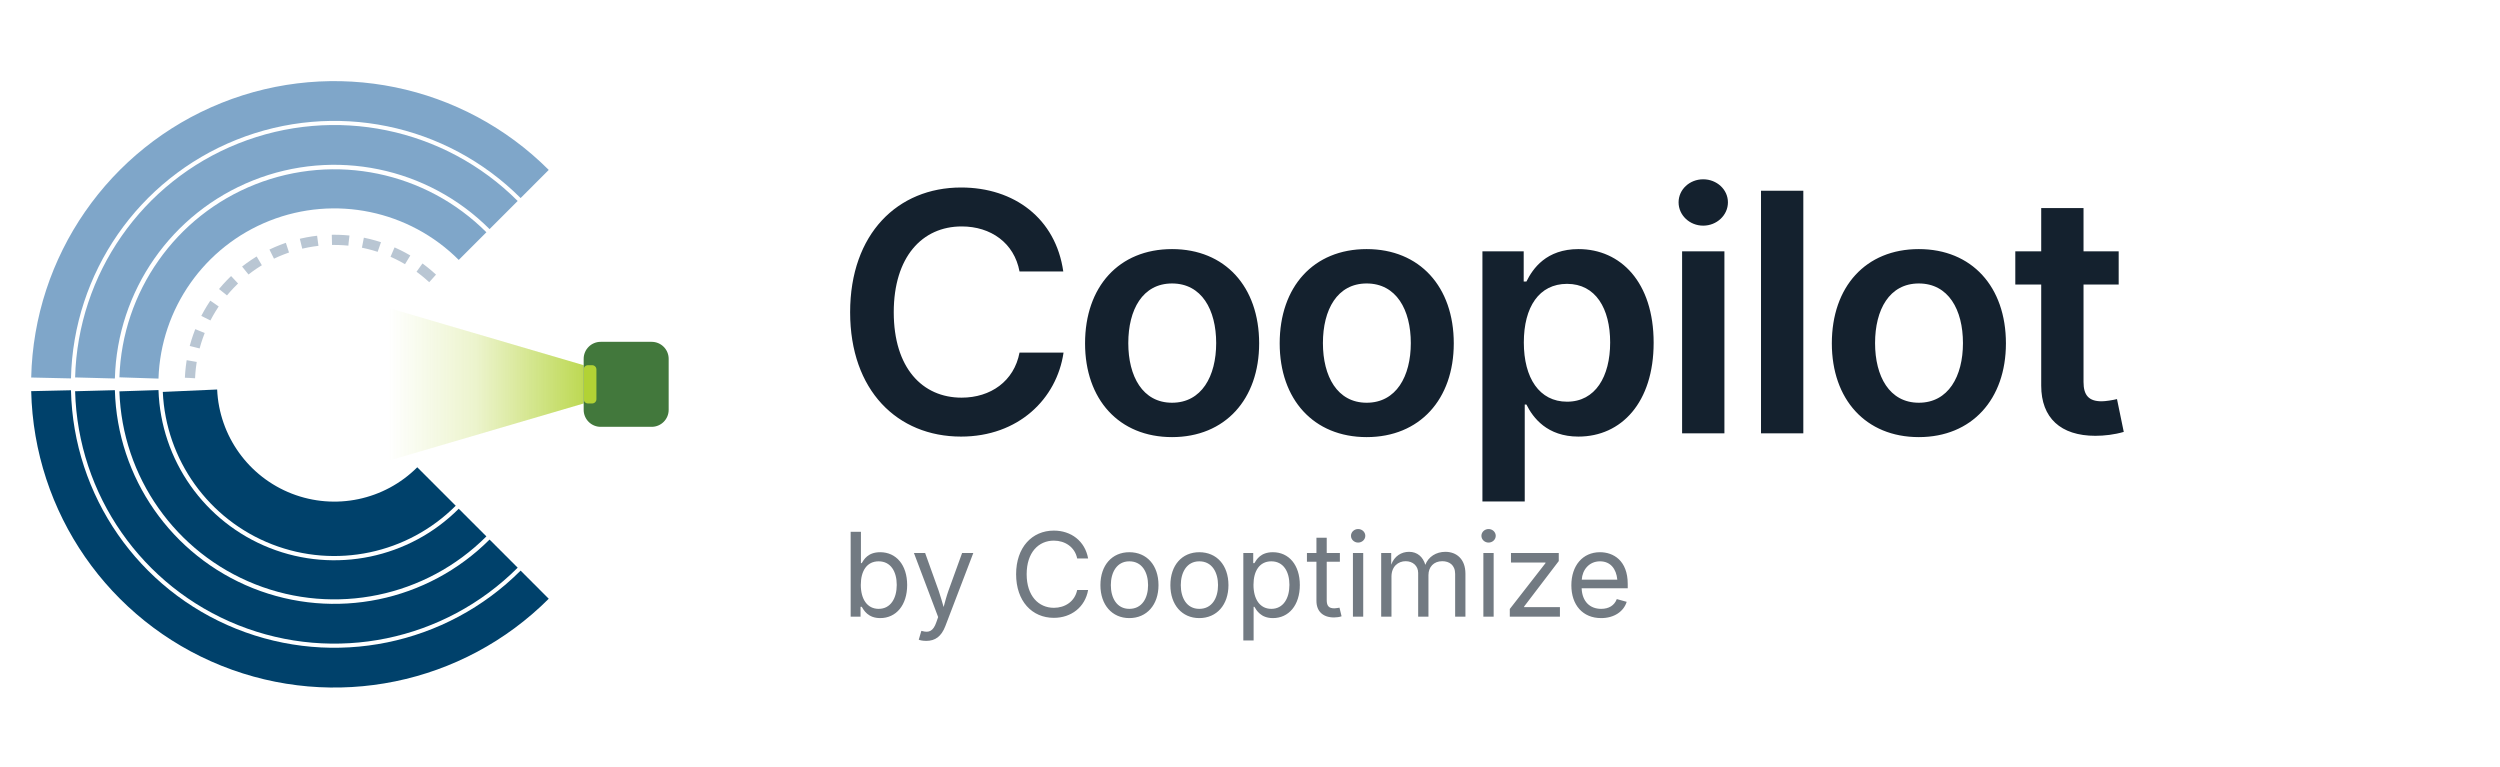
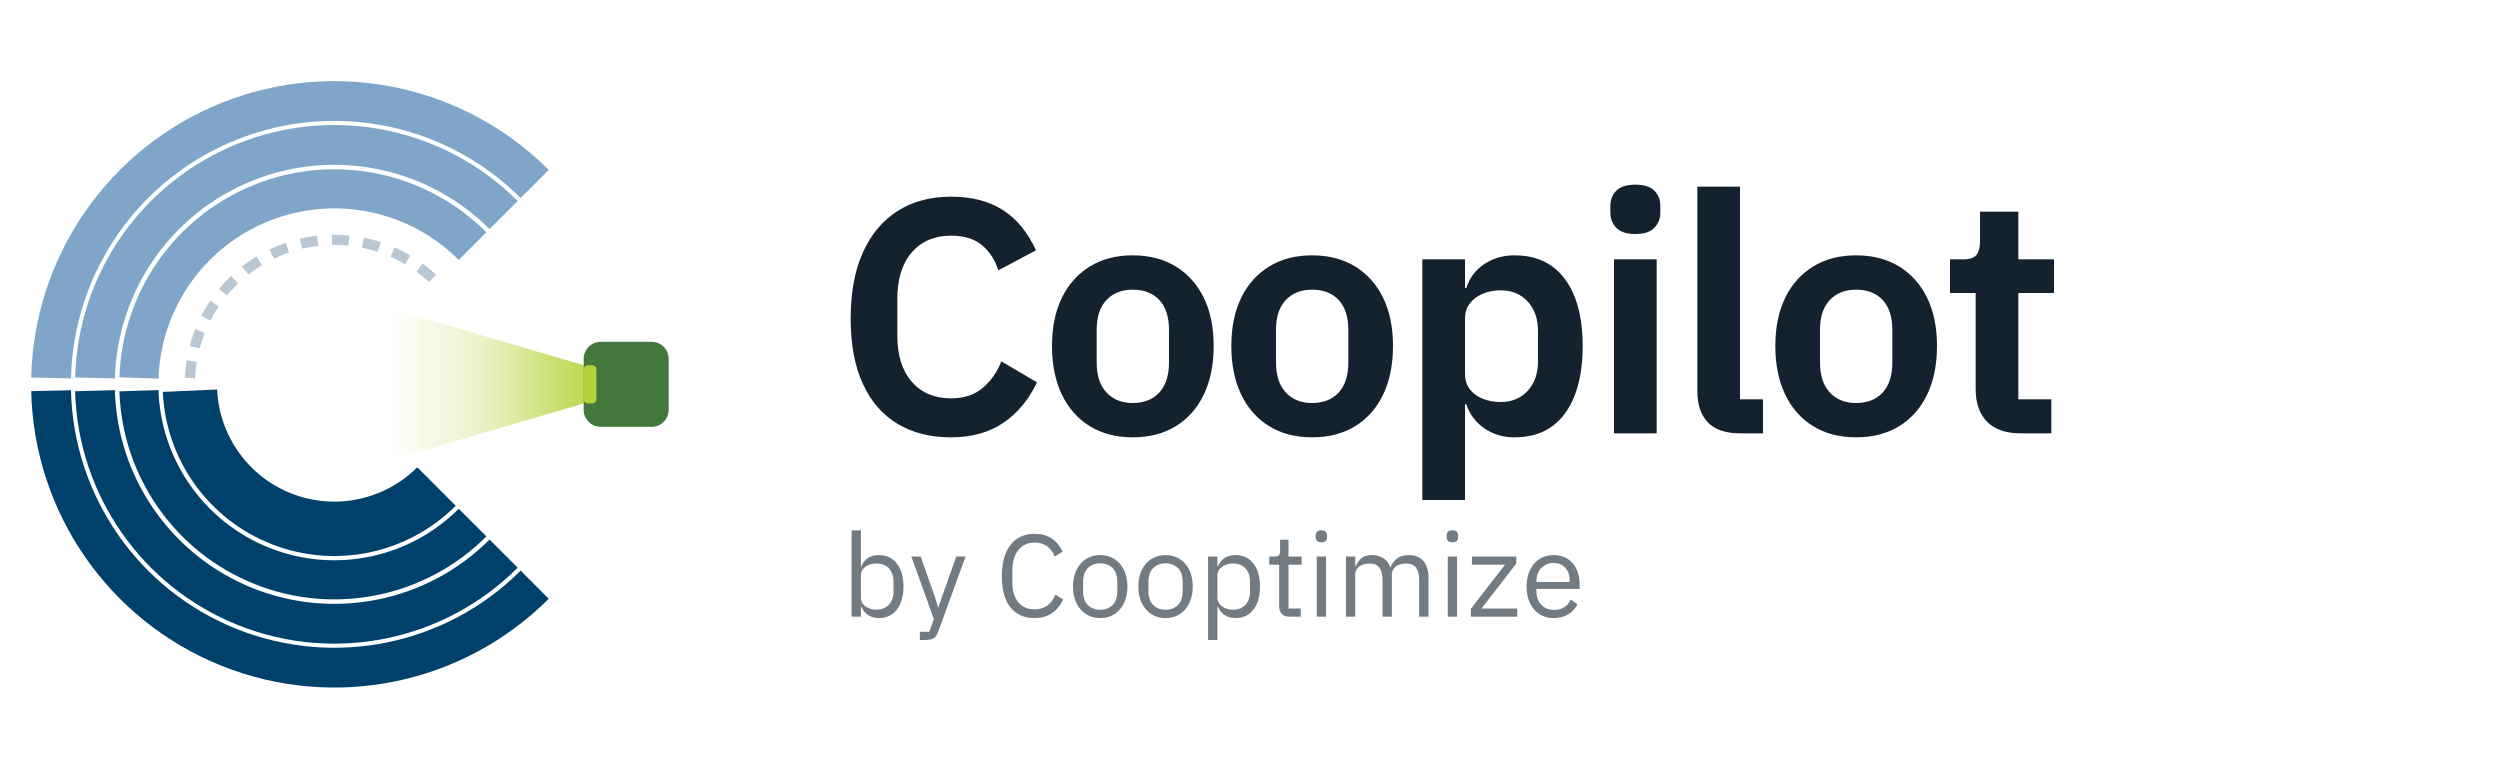
<svg xmlns="http://www.w3.org/2000/svg" viewBox="0 0 300 92" width="300" height="92" role="img">
  <g transform="translate(0,6) scale(0.34)">
    <path d="M67.05 115.75 A51.0 51.0 0 0 1 154.06 81.94" fill="none" stroke="#B9C6D3" stroke-width="3.6" stroke-dasharray="6 5" stroke-linecap="butt" />
    <path d="M154.06 154.06 A51.0 51.0 0 0 1 67.05 120.25" fill="none" stroke="#00416B" stroke-width="19.2" />
    <path d="M49.04 115.75 A69.0 69.0 0 0 1 166.79 69.21" fill="none" stroke="#7FA6C9" stroke-width="13.8" />
    <path d="M166.79 166.79 A69.0 69.0 0 0 1 49.04 120.25" fill="none" stroke="#00416B" stroke-width="13.8" />
    <path d="M33.53 115.75 A84.5 84.5 0 0 1 177.75 58.25" fill="none" stroke="#7FA6C9" stroke-width="14.04" />
    <path d="M177.75 177.75 A84.5 84.5 0 0 1 33.53 120.25" fill="none" stroke="#00416B" stroke-width="14.04" />
    <path d="M18.03 115.75 A100.0 100.0 0 0 1 188.71 47.29" fill="none" stroke="#7FA6C9" stroke-width="14.04" />
    <path d="M188.71 188.71 A100.0 100.0 0 0 1 18.03 120.25" fill="none" stroke="#00416B" stroke-width="14.04" />
    <defs>
      <linearGradient id="beam-lockup" gradientUnits="userSpaceOnUse" x1="206.00" y1="0" x2="137.00" y2="0">
        <stop offset="0" stop-color="#B2D235" stop-opacity="0.85" />
        <stop offset="0.55" stop-color="#B2D235" stop-opacity="0.25" />
        <stop offset="1" stop-color="#B2D235" stop-opacity="0" />
      </linearGradient>
    </defs>
    <path d="M206.00 111.25 L137.00 91.00 L137.00 145.00 L206.00 124.75 Z" fill="url(#beam-lockup)" style="mix-blend-mode:multiply" />
    <rect x="206" y="103" width="30" height="30" rx="6.0" fill="#42783C" />
    <rect x="206" y="111.25" width="4.5" height="13.5" rx="1.5" fill="#B2D235" />
  </g>
-   <text x="100" y="52" font-family="IBM Plex Sans, Inter, system-ui, sans-serif" font-weight="600" font-size="40" letter-spacing="-1" fill="#14212E">Coopilot</text>
-   <text x="101" y="74" font-family="IBM Plex Sans, Inter, system-ui, sans-serif" font-weight="400" font-size="14" fill="#14212E" opacity="0.6">by Cooptimize</text>
+   <path aria-label="Coopilot" d="M114.12 52.48L114.12 52.48Q110.44 52.48 107.74 50.88Q105.04 49.28 103.56 46.10Q102.08 42.92 102.08 38.24L102.08 38.24Q102.08 33.52 103.56 30.26Q105.04 27 107.74 25.30Q110.44 23.60 114.12 23.60L114.12 23.60Q117.84 23.60 120.34 25.20Q122.84 26.80 124.32 30.04L124.32 30.04L119.80 32.44Q119.20 30.56 117.84 29.42Q116.48 28.28 114.12 28.28L114.12 28.28Q111.16 28.28 109.42 30.28Q107.68 32.28 107.68 35.88L107.68 35.88L107.68 40.28Q107.68 43.84 109.42 45.82Q111.16 47.80 114.12 47.80L114.12 47.80Q116.48 47.80 117.96 46.52Q119.44 45.24 120.16 43.36L120.16 43.36L124.44 45.88Q122.96 49 120.40 50.74Q117.84 52.48 114.12 52.48Z M135.92 52.48L135.92 52.48Q132.96 52.48 130.78 51.14Q128.60 49.80 127.42 47.34Q126.24 44.88 126.24 41.52L126.24 41.52Q126.24 38.16 127.42 35.74Q128.60 33.32 130.78 31.98Q132.96 30.64 135.92 30.64L135.92 30.64Q138.92 30.64 141.10 31.98Q143.28 33.32 144.46 35.74Q145.64 38.16 145.64 41.52L145.64 41.52Q145.64 44.88 144.46 47.34Q143.28 49.80 141.10 51.14Q138.92 52.48 135.92 52.48ZM135.92 48.36L135.92 48.36Q137.96 48.36 139.12 47.10Q140.28 45.84 140.28 43.48L140.28 43.48L140.28 39.60Q140.28 37.24 139.12 36Q137.96 34.76 135.92 34.76L135.92 34.76Q133.96 34.76 132.78 36Q131.60 37.24 131.60 39.60L131.60 39.60L131.60 43.48Q131.60 45.84 132.78 47.10Q133.96 48.36 135.92 48.36Z M157.44 52.48L157.44 52.48Q154.48 52.48 152.30 51.14Q150.12 49.80 148.94 47.34Q147.76 44.88 147.76 41.52L147.76 41.52Q147.76 38.16 148.94 35.74Q150.12 33.32 152.30 31.98Q154.48 30.64 157.44 30.64L157.44 30.64Q160.44 30.64 162.62 31.98Q164.80 33.32 165.98 35.74Q167.16 38.16 167.16 41.52L167.16 41.52Q167.16 44.88 165.98 47.34Q164.80 49.80 162.62 51.14Q160.44 52.48 157.44 52.48ZM157.44 48.36L157.44 48.36Q159.48 48.36 160.64 47.10Q161.80 45.84 161.80 43.48L161.80 43.48L161.80 39.60Q161.80 37.24 160.64 36Q159.48 34.76 157.44 34.76L157.44 34.76Q155.48 34.76 154.30 36Q153.12 37.24 153.12 39.60L153.12 39.60L153.12 43.48Q153.12 45.84 154.30 47.10Q155.48 48.36 157.44 48.36Z M175.80 60L170.68 60L170.68 31.12L175.80 31.12L175.80 34.56L175.96 34.56Q176.52 32.76 178.10 31.70Q179.68 30.64 181.72 30.64L181.72 30.64Q184.40 30.64 186.20 31.92Q188.00 33.20 188.96 35.62Q189.92 38.04 189.92 41.52L189.92 41.52Q189.92 45 188.96 47.46Q188.00 49.92 186.20 51.20Q184.40 52.48 181.72 52.48L181.72 52.48Q179.68 52.48 178.12 51.40Q176.56 50.32 175.96 48.52L175.96 48.52L175.80 48.52L175.80 60ZM180.08 48.24L180.08 48.24Q182.08 48.24 183.32 46.90Q184.56 45.56 184.56 43.36L184.56 43.36L184.56 39.76Q184.56 37.52 183.32 36.18Q182.08 34.84 180.08 34.84L180.08 34.84Q178.88 34.84 177.90 35.26Q176.92 35.68 176.36 36.44Q175.80 37.20 175.80 38.20L175.80 38.20L175.80 44.84Q175.80 45.92 176.36 46.68Q176.92 47.44 177.90 47.84Q178.88 48.24 180.08 48.24Z M196.24 28.08L196.24 28.08Q194.68 28.08 193.96 27.34Q193.24 26.60 193.24 25.52L193.24 25.52L193.24 24.72Q193.24 23.60 193.96 22.88Q194.68 22.16 196.24 22.16L196.24 22.16Q197.80 22.16 198.52 22.88Q199.24 23.60 199.24 24.72L199.24 24.72L199.24 25.52Q199.24 26.60 198.52 27.34Q197.80 28.08 196.24 28.08ZM198.80 52L193.68 52L193.68 31.12L198.80 31.12L198.80 52Z M211.56 47.92L211.56 52L208.80 52Q206.20 52 204.94 50.68Q203.68 49.36 203.68 46.96L203.68 46.96L203.68 22.40L208.80 22.40L208.80 47.92L211.56 47.92Z M222.72 52.48L222.72 52.48Q219.76 52.48 217.58 51.14Q215.40 49.80 214.22 47.34Q213.04 44.88 213.04 41.52L213.04 41.52Q213.04 38.16 214.22 35.74Q215.40 33.32 217.58 31.98Q219.76 30.64 222.72 30.64L222.72 30.64Q225.72 30.64 227.90 31.98Q230.08 33.32 231.26 35.74Q232.44 38.16 232.44 41.52L232.44 41.52Q232.44 44.88 231.26 47.34Q230.08 49.80 227.90 51.14Q225.72 52.48 222.72 52.48ZM222.72 48.36L222.72 48.36Q224.76 48.36 225.92 47.10Q227.08 45.84 227.08 43.48L227.08 43.48L227.08 39.60Q227.08 37.24 225.92 36Q224.76 34.76 222.72 34.76L222.72 34.76Q220.76 34.76 219.58 36Q218.40 37.24 218.40 39.60L218.40 39.60L218.40 43.48Q218.40 45.84 219.58 47.10Q220.76 48.36 222.72 48.36Z M246.16 47.92L246.16 52L242.48 52Q239.84 52 238.46 50.62Q237.08 49.24 237.08 46.68L237.08 46.68L237.08 35.16L234.00 35.16L234.00 31.12L235.60 31.12Q236.76 31.12 237.18 30.58Q237.60 30.04 237.60 28.96L237.60 28.96L237.60 25.40L242.20 25.40L242.20 31.12L246.48 31.12L246.48 35.16L242.20 35.16L242.20 47.92L246.16 47.92Z" fill="#14212E" />
+   <path aria-label="by Cooptimize" d="M103.31 74L102.19 74L102.19 63.64L103.31 63.64L103.31 67.95L103.37 67.95Q103.65 67.27 104.19 66.94Q104.74 66.61 105.48 66.61L105.48 66.61Q106.39 66.61 107.05 67.07Q107.71 67.53 108.06 68.38Q108.42 69.23 108.42 70.39L108.42 70.39Q108.42 71.54 108.06 72.39Q107.71 73.24 107.05 73.71Q106.39 74.17 105.48 74.17L105.48 74.17Q104.74 74.17 104.21 73.83Q103.69 73.50 103.37 72.82L103.37 72.82L103.31 72.82L103.31 74ZM105.17 73.16L105.17 73.16Q106.12 73.16 106.67 72.56Q107.22 71.97 107.22 71.00L107.22 71.00L107.22 69.77Q107.22 68.81 106.67 68.21Q106.12 67.62 105.17 67.62L105.17 67.62Q104.67 67.62 104.24 67.80Q103.81 67.98 103.56 68.29Q103.31 68.60 103.31 69.00L103.31 69.00L103.31 71.69Q103.31 72.15 103.56 72.48Q103.81 72.81 104.24 72.98Q104.67 73.16 105.17 73.16Z M112.62 72.87L113.01 71.69L114.76 66.78L115.87 66.78L112.63 75.68Q112.48 76.11 112.29 76.36Q112.10 76.60 111.79 76.70Q111.49 76.80 110.95 76.80L110.95 76.80L110.38 76.80L110.38 75.82L111.51 75.82L112.06 74.28L109.36 66.78L110.48 66.78L112.21 71.69L112.55 72.87L112.62 72.87Z  M124.16 74.17L124.16 74.17Q122.92 74.17 122.04 73.60Q121.16 73.03 120.69 71.92Q120.22 70.81 120.22 69.17L120.22 69.17Q120.22 67.53 120.69 66.39Q121.16 65.25 122.04 64.66Q122.92 64.06 124.16 64.06L124.16 64.06Q125.37 64.06 126.21 64.62Q127.05 65.18 127.52 66.20L127.52 66.20L126.56 66.78Q126.27 66.02 125.67 65.56Q125.07 65.11 124.16 65.11L124.16 65.11Q122.90 65.11 122.19 66.03Q121.48 66.94 121.48 68.44L121.48 68.44L121.48 69.90Q121.48 71.40 122.19 72.26Q122.90 73.12 124.16 73.12L124.16 73.12Q125.09 73.12 125.72 72.64Q126.35 72.15 126.65 71.35L126.65 71.35L127.59 71.94Q127.12 72.96 126.25 73.57Q125.37 74.17 124.16 74.17Z M132.02 74.17L132.02 74.17Q131.06 74.17 130.32 73.70Q129.59 73.23 129.18 72.38Q128.76 71.54 128.76 70.39L128.76 70.39Q128.76 69.24 129.18 68.39Q129.59 67.55 130.32 67.08Q131.06 66.61 132.02 66.61L132.02 66.61Q132.99 66.61 133.73 67.08Q134.46 67.55 134.87 68.39Q135.29 69.24 135.29 70.39L135.29 70.39Q135.29 71.54 134.87 72.38Q134.46 73.23 133.73 73.70Q132.99 74.17 132.02 74.17ZM132.02 73.17L132.02 73.17Q132.93 73.17 133.51 72.61Q134.08 72.05 134.08 70.91L134.08 70.91L134.08 69.87Q134.08 68.72 133.51 68.16Q132.93 67.60 132.02 67.60L132.02 67.60Q131.13 67.60 130.55 68.16Q129.97 68.72 129.97 69.87L129.97 69.87L129.97 70.91Q129.97 72.05 130.55 72.61Q131.13 73.17 132.02 73.17Z M139.86 74.17L139.86 74.17Q138.90 74.17 138.16 73.70Q137.43 73.23 137.02 72.38Q136.60 71.54 136.60 70.39L136.60 70.39Q136.60 69.24 137.02 68.39Q137.43 67.55 138.16 67.08Q138.90 66.61 139.86 66.61L139.86 66.61Q140.83 66.61 141.57 67.08Q142.30 67.55 142.71 68.39Q143.13 69.24 143.13 70.39L143.13 70.39Q143.13 71.54 142.71 72.38Q142.30 73.23 141.57 73.70Q140.83 74.17 139.86 74.17ZM139.86 73.17L139.86 73.17Q140.77 73.17 141.35 72.61Q141.92 72.05 141.92 70.91L141.92 70.91L141.92 69.87Q141.92 68.72 141.35 68.16Q140.77 67.60 139.86 67.60L139.86 67.60Q138.97 67.60 138.39 68.16Q137.81 68.72 137.81 69.87L137.81 69.87L137.81 70.91Q137.81 72.05 138.39 72.61Q138.97 73.17 139.86 73.17Z M146.09 76.80L144.97 76.80L144.97 66.78L146.09 66.78L146.09 67.95L146.15 67.95Q146.43 67.27 146.98 66.94Q147.52 66.61 148.26 66.61L148.26 66.61Q149.17 66.61 149.83 67.07Q150.49 67.53 150.85 68.38Q151.20 69.23 151.20 70.39L151.20 70.39Q151.20 71.54 150.85 72.39Q150.49 73.24 149.83 73.71Q149.17 74.17 148.26 74.17L148.26 74.17Q147.52 74.17 147.00 73.83Q146.47 73.50 146.15 72.82L146.15 72.82L146.09 72.82L146.09 76.80ZM147.96 73.16L147.96 73.16Q148.91 73.16 149.45 72.56Q150.00 71.97 150.00 71.00L150.00 71.00L150.00 69.77Q150.00 68.81 149.45 68.21Q148.91 67.62 147.96 67.62L147.96 67.62Q147.45 67.62 147.03 67.80Q146.60 67.98 146.35 68.29Q146.09 68.60 146.09 69.00L146.09 69.00L146.09 71.69Q146.09 72.15 146.35 72.48Q146.60 72.81 147.03 72.98Q147.45 73.16 147.96 73.16Z M156.09 73.02L156.09 74L154.69 74Q154.12 74 153.81 73.66Q153.50 73.33 153.50 72.81L153.50 72.81L153.50 67.76L152.31 67.76L152.31 66.78L152.98 66.78Q153.35 66.78 153.48 66.63Q153.61 66.48 153.61 66.12L153.61 66.12L153.61 64.77L154.62 64.77L154.62 66.78L156.20 66.78L156.20 67.76L154.62 67.76L154.62 73.02L156.09 73.02Z M158.57 65.08L158.57 65.08Q158.22 65.08 158.05 64.91Q157.88 64.73 157.88 64.45L157.88 64.45L157.88 64.27Q157.88 63.99 158.05 63.81Q158.22 63.64 158.57 63.64L158.57 63.64Q158.93 63.64 159.09 63.81Q159.25 63.99 159.25 64.27L159.25 64.27L159.25 64.45Q159.25 64.73 159.09 64.91Q158.93 65.08 158.57 65.08ZM159.13 74L158.01 74L158.01 66.78L159.13 66.78L159.13 74Z M162.63 68.99L162.63 74L161.51 74L161.51 66.78L162.63 66.78L162.63 67.95L162.68 67.95Q162.92 67.39 163.36 67Q163.79 66.61 164.63 66.61L164.63 66.61Q165.34 66.61 165.95 66.95Q166.55 67.29 166.84 68.08L166.84 68.08L166.87 68.08Q167.07 67.49 167.61 67.05Q168.14 66.61 169.07 66.61L169.07 66.61Q170.17 66.61 170.80 67.33Q171.42 68.05 171.42 69.37L171.42 69.37L171.42 74L170.30 74L170.30 69.56Q170.30 68.61 169.92 68.11Q169.54 67.62 168.72 67.62L168.72 67.62Q168.28 67.62 167.89 67.76Q167.50 67.91 167.26 68.22Q167.02 68.53 167.02 68.99L167.02 68.99L167.02 74L165.90 74L165.90 69.56Q165.90 68.60 165.53 68.11Q165.15 67.62 164.35 67.62L164.35 67.62Q163.92 67.62 163.52 67.76Q163.12 67.91 162.87 68.22Q162.63 68.53 162.63 68.99L162.63 68.99Z M174.29 65.08L174.29 65.08Q173.94 65.08 173.77 64.91Q173.60 64.73 173.60 64.45L173.60 64.45L173.60 64.27Q173.60 63.99 173.77 63.81Q173.94 63.64 174.29 63.64L174.29 63.64Q174.65 63.64 174.82 63.81Q174.98 63.99 174.98 64.27L174.98 64.27L174.98 64.45Q174.98 64.73 174.82 64.91Q174.65 65.08 174.29 65.08ZM174.85 74L173.73 74L173.73 66.78L174.85 66.78L174.85 74Z M182.07 73.02L182.07 74L176.50 74L176.50 73.06L180.60 67.76L176.63 67.76L176.63 66.78L181.96 66.78L181.96 67.62L177.78 73.02L182.07 73.02Z M186.44 74.17L186.44 74.17Q185.46 74.17 184.73 73.70Q184.01 73.23 183.60 72.38Q183.19 71.54 183.19 70.39L183.19 70.39Q183.19 69.24 183.60 68.39Q184.01 67.55 184.73 67.08Q185.46 66.61 186.44 66.61L186.44 66.61Q187.41 66.61 188.11 67.06Q188.81 67.52 189.19 68.32Q189.56 69.11 189.56 70.14L189.56 70.14L189.56 70.67L184.37 70.67L184.37 71.00Q184.37 71.94 184.94 72.56Q185.50 73.19 186.51 73.19L186.51 73.19Q187.20 73.19 187.71 72.87Q188.22 72.54 188.50 71.94L188.50 71.94L189.30 72.52Q188.95 73.24 188.21 73.71Q187.46 74.17 186.44 74.17ZM186.44 67.55L186.44 67.55Q185.84 67.55 185.37 67.83Q184.90 68.11 184.64 68.60Q184.37 69.10 184.37 69.73L184.37 69.73L184.37 69.83L188.36 69.83L188.36 69.67Q188.36 69.03 188.12 68.55Q187.88 68.08 187.45 67.81Q187.02 67.55 186.44 67.55Z" fill="#14212E" opacity="0.6" />
</svg>
